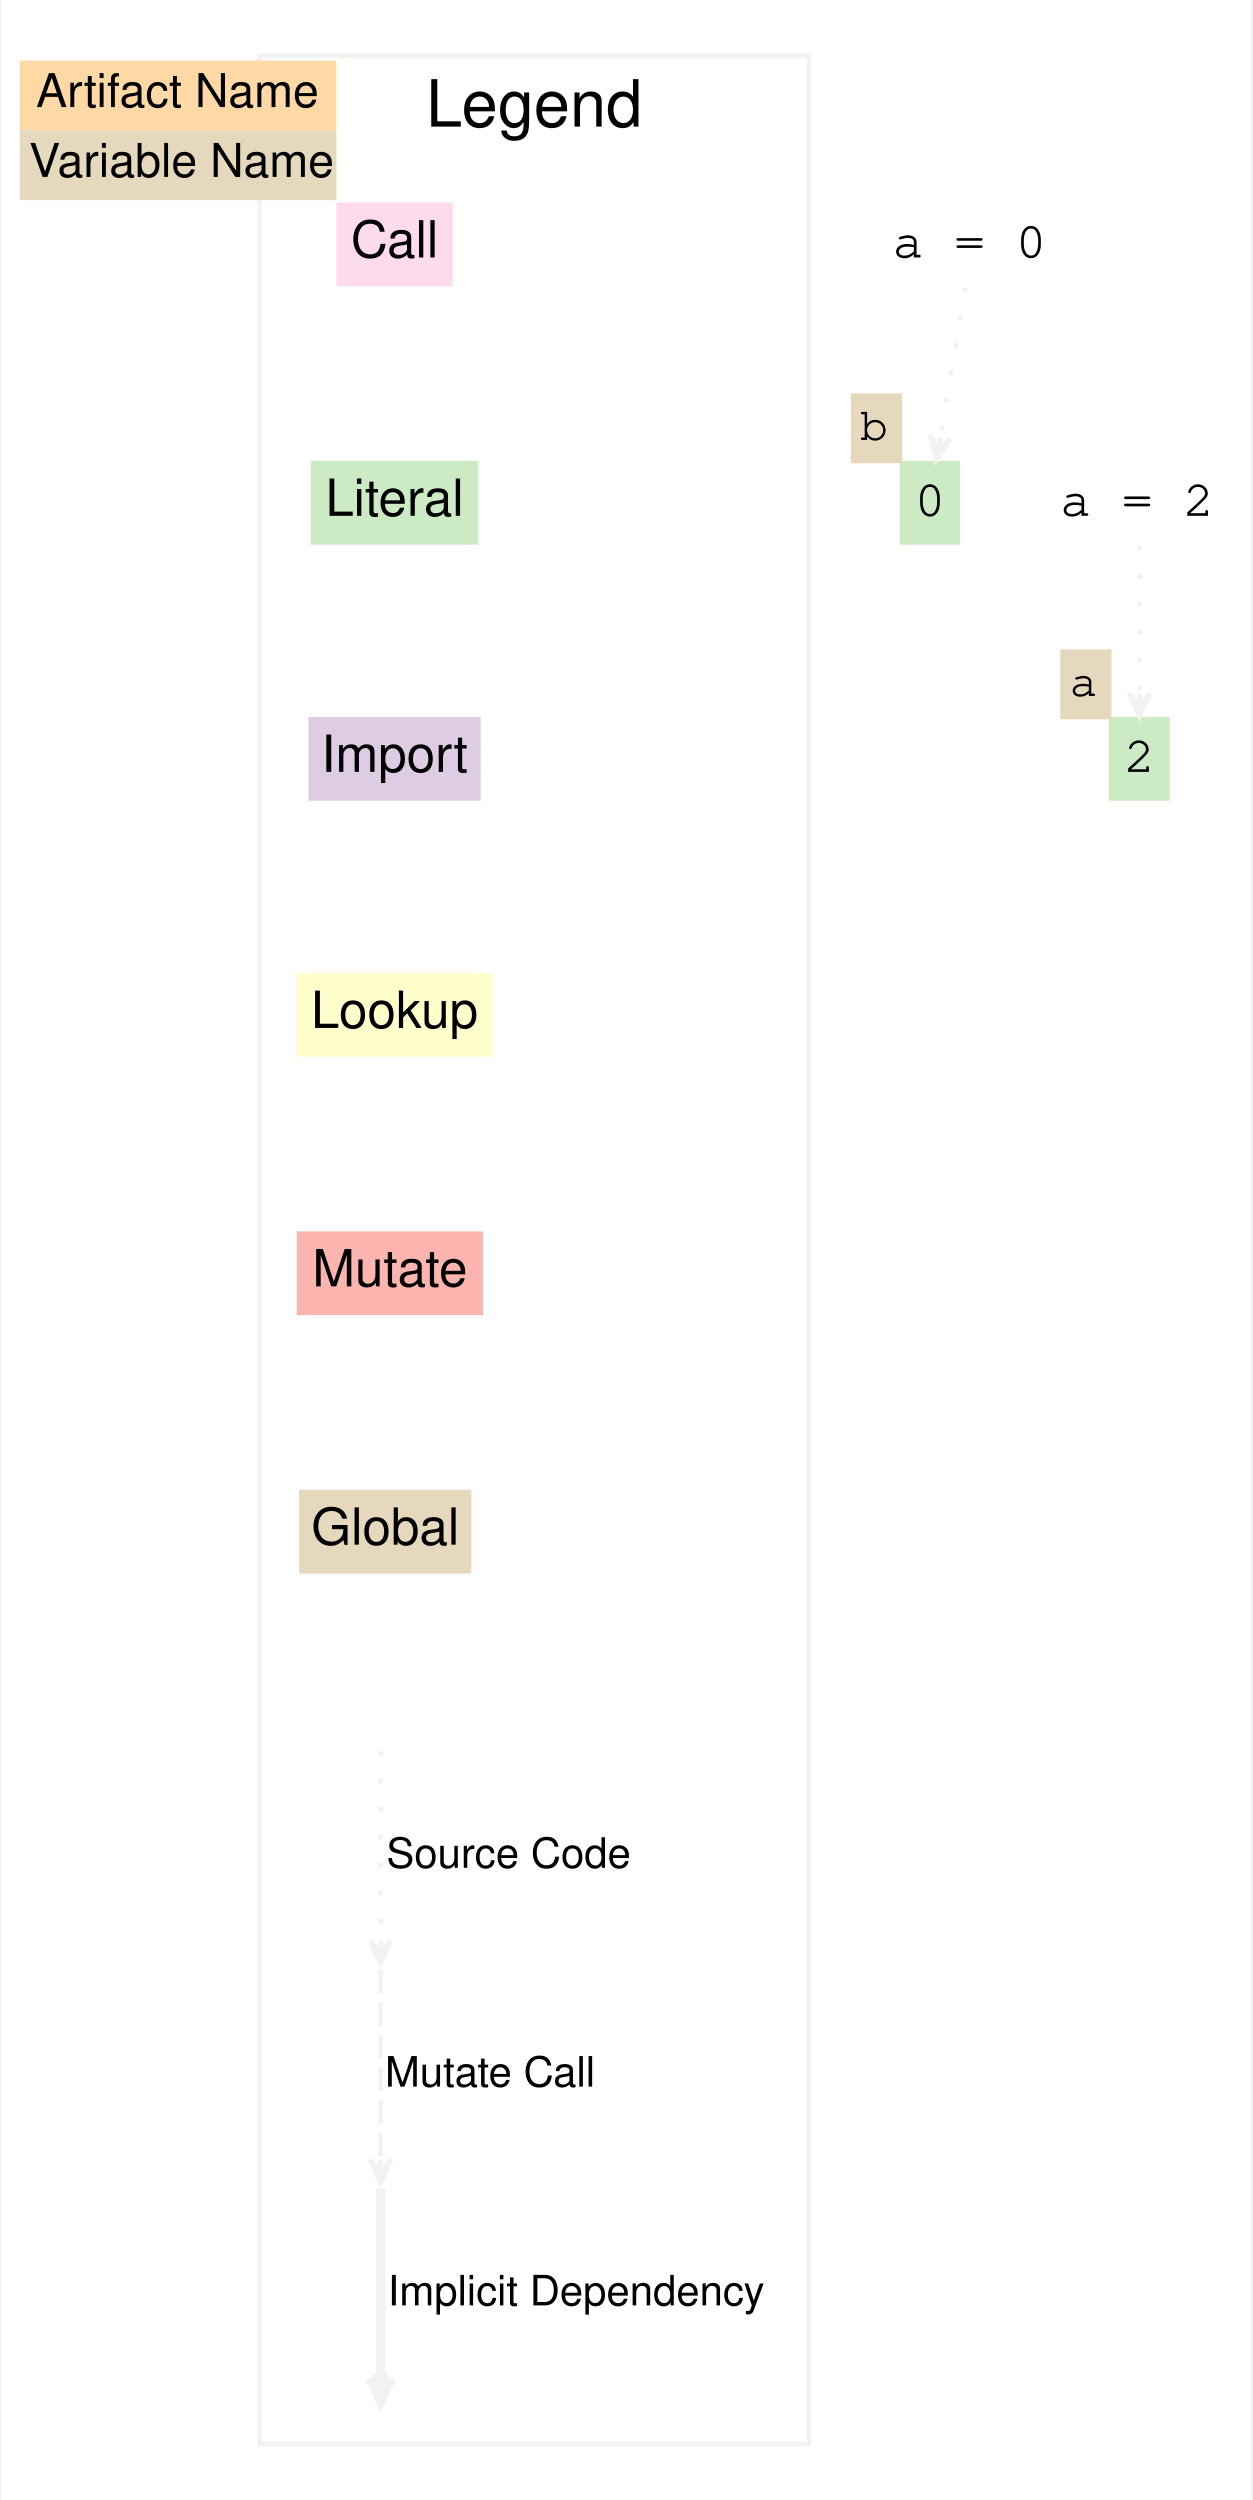
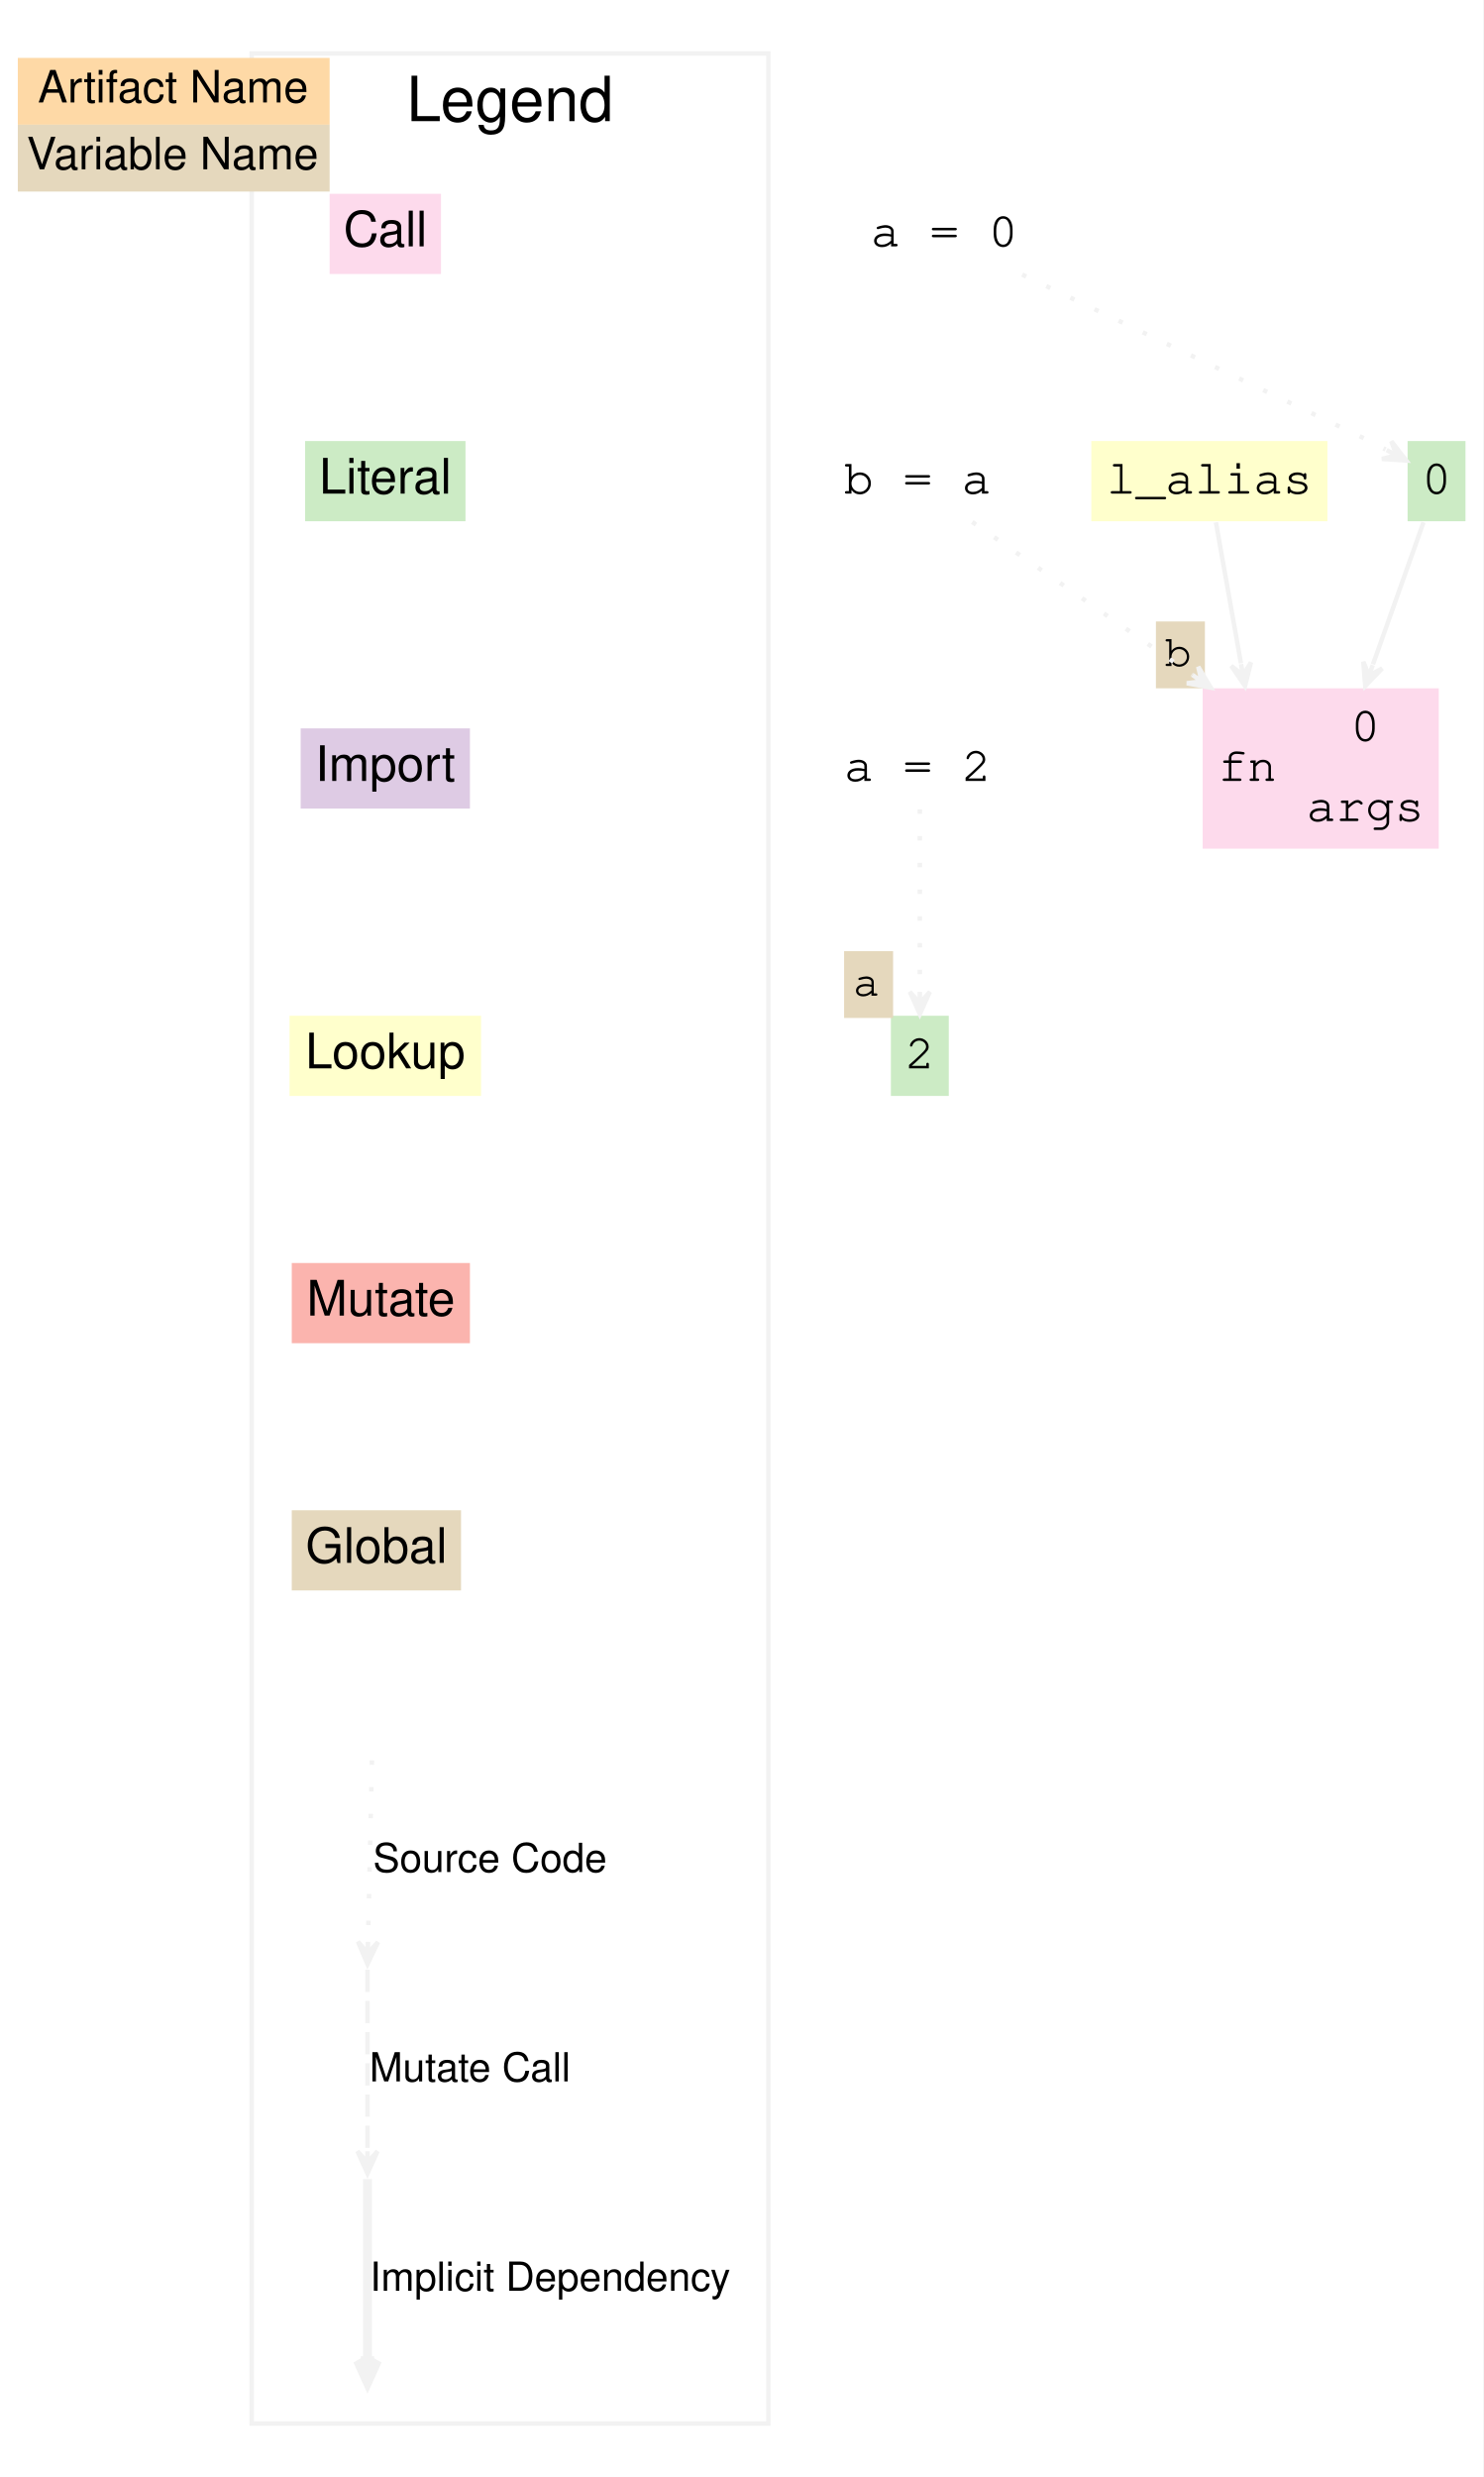
- <svg xmlns="http://www.w3.org/2000/svg" width="269pt" height="537pt" viewBox="0 0 268.5 537">
-   <g class="graph" transform="scale(1) translate(4 533)">
-     <polygon points="-4 4 -4 -533 264.5 -533 264.5 4" fill="#fff" stroke="transparent" />
+ <svg xmlns="http://www.w3.org/2000/svg" width="333pt" height="556pt" viewBox="0 0 333 556">
+   <g class="graph" transform="scale(1) translate(4 552)">
+     <polygon points="-4 4 -4 -552 329 -552 329 4" fill="#fff" stroke="transparent" />
    <g class="cluster">
-       <polygon points="51.5 -8 51.5 -521 169.5 -521 169.5 -8" fill="none" stroke="#f2f2f2" />
-       <text x="110.5" y="-505.8" font-family="Helvetica,sans-Serif" font-size="14" text-anchor="middle">Legend</text>
+       <polygon points="52.5 -8 52.5 -540 168.5 -540 168.5 -8" fill="none" stroke="#f2f2f2" />
+       <text x="110.5" y="-524.8" font-family="Helvetica,sans-Serif" font-size="14" text-anchor="middle">Legend</text>
    </g>
    <g class="node">
-       <polygon points="68 -471.5 68 -489.5 93 -489.5 93 -471.5" fill="#fddaec" stroke="#f2f2f2" stroke-width="0" />
-       <text x="80.5" y="-477.7" fill="#000000" font-family="Helvetica,sans-Serif" font-size="11" text-anchor="middle">Call</text>
-       <polygon points="0 -505 0 -520 68 -520 68 -505" fill="#fed9a6" stroke="transparent" />
-       <text x="3.5" y="-510" fill="#000000" font-family="Helvetica,sans-Serif" font-size="10">Artifact Name</text>
-       <polygon points="0 -490 0 -505 68 -505 68 -490" fill="#e5d8bd" stroke="transparent" />
-       <text x="2" y="-495" fill="#000000" font-family="Helvetica,sans-Serif" font-size="10">Variable Name</text>
-       <polygon points="98.5 -434 62.5 -434 62.5 -416 98.5 -416" fill="#ccebc5" stroke="#f2f2f2" stroke-width="0" />
-       <text x="80.5" y="-422.2" fill="#000000" font-family="Helvetica,sans-Serif" font-size="11" text-anchor="middle">Literal</text>
-       <polygon points="99 -379 62 -379 62 -361 99 -361" fill="#decbe4" stroke="#f2f2f2" stroke-width="0" />
-       <text x="80.5" y="-367.2" fill="#000000" font-family="Helvetica,sans-Serif" font-size="11" text-anchor="middle">Import</text>
-       <polygon points="101.5 -324 59.5 -324 59.5 -306 101.5 -306" fill="#ffc" stroke="#f2f2f2" stroke-width="0" />
-       <text x="80.5" y="-312.2" fill="#000000" font-family="Helvetica,sans-Serif" font-size="11" text-anchor="middle">Lookup</text>
-       <polygon points="59.5 -250.5 59.5 -268.5 99.5 -268.5 99.5 -250.5" fill="#fbb4ae" stroke="#f2f2f2" stroke-width="0" />
-       <text x="79.5" y="-256.7" fill="#000000" font-family="Helvetica,sans-Serif" font-size="11" text-anchor="middle">Mutate</text>
-       <polygon points="97 -213 60 -213 60 -195 97 -195" fill="#e5d8bd" stroke="#f2f2f2" stroke-width="0" />
-       <text x="78.5" y="-201.2" fill="#000000" font-family="Helvetica,sans-Serif" font-size="11" text-anchor="middle">Global</text>
+       <polygon points="70 -490.5 70 -508.5 95 -508.5 95 -490.5" fill="#fddaec" stroke="#f2f2f2" stroke-width="0" />
+       <text x="82.5" y="-496.7" fill="#000000" font-family="Helvetica,sans-Serif" font-size="11" text-anchor="middle">Call</text>
+       <polygon points="0 -524 0 -539 70 -539 70 -524" fill="#fed9a6" stroke="transparent" />
+       <text x="4.5" y="-529" fill="#000000" font-family="Helvetica,sans-Serif" font-size="10">Artifact Name</text>
+       <polygon points="0 -509 0 -524 70 -524 70 -509" fill="#e5d8bd" stroke="transparent" />
+       <text x="2" y="-514" fill="#000000" font-family="Helvetica,sans-Serif" font-size="10">Variable Name</text>
+       <polygon points="100.5 -453 64.5 -453 64.5 -435 100.5 -435" fill="#ccebc5" stroke="#f2f2f2" stroke-width="0" />
+       <text x="82.5" y="-441.2" fill="#000000" font-family="Helvetica,sans-Serif" font-size="11" text-anchor="middle">Literal</text>
+       <polygon points="101.5 -388.5 63.5 -388.5 63.5 -370.5 101.5 -370.5" fill="#decbe4" stroke="#f2f2f2" stroke-width="0" />
+       <text x="82.5" y="-376.7" fill="#000000" font-family="Helvetica,sans-Serif" font-size="11" text-anchor="middle">Import</text>
+       <polygon points="104 -324 61 -324 61 -306 104 -306" fill="#ffc" stroke="#f2f2f2" stroke-width="0" />
+       <text x="82.5" y="-312.2" fill="#000000" font-family="Helvetica,sans-Serif" font-size="11" text-anchor="middle">Lookup</text>
+       <polygon points="61.5 -250.5 61.5 -268.5 101.5 -268.5 101.5 -250.5" fill="#fbb4ae" stroke="#f2f2f2" stroke-width="0" />
+       <text x="81.5" y="-256.7" fill="#000000" font-family="Helvetica,sans-Serif" font-size="11" text-anchor="middle">Mutate</text>
+       <polygon points="99.5 -213 61.5 -213 61.5 -195 99.5 -195" fill="#e5d8bd" stroke="#f2f2f2" stroke-width="0" />
+       <text x="80.5" y="-201.2" fill="#000000" font-family="Helvetica,sans-Serif" font-size="11" text-anchor="middle">Global</text>
    </g>
    <g class="edge">
-       <path d="m77.5-156.87v40.47" fill="none" stroke="#f2f2f2" stroke-dasharray="1,5" />
-       <polygon points="77.5 -111.12 79.75 -116.12 77.5 -113.62 77.5 -116.12 77.5 -116.12 77.5 -116.12 77.5 -113.62 75.25 -116.12 77.5 -111.12" fill="#f2f2f2" stroke="#f2f2f2" />
-       <text x="105" y="-131.8" font-family="Helvetica,sans-Serif" font-size="9" text-anchor="middle">Source Code</text>
-       <path d="m77.5-109.87v40.47" fill="none" stroke="#f2f2f2" stroke-dasharray="5,2" />
-       <polygon points="77.5 -64.12 79.75 -69.12 77.5 -66.62 77.5 -69.12 77.5 -69.12 77.5 -69.12 77.5 -66.62 75.25 -69.12 77.5 -64.12" fill="#f2f2f2" stroke="#f2f2f2" />
-       <text x="101" y="-84.8" font-family="Helvetica,sans-Serif" font-size="9" text-anchor="middle">Mutate Call</text>
-       <path d="m77.5-62.87v40.47" fill="none" stroke="#f2f2f2" stroke-width="2" />
-       <polygon points="77.5 -17.12 79.75 -22.12 78 -19.62 78 -22.12 77.5 -22.12 77 -22.12 77 -19.62 75.25 -22.12 77.5 -17.12" fill="#f2f2f2" stroke="#f2f2f2" stroke-width="2" />
+       <path d="m79.5-156.87c-0.05 2.11-0.63 28.8-0.88 40.47" fill="none" stroke="#f2f2f2" stroke-dasharray="1,5" />
+       <polygon points="78.5 -111.12 80.86 -116.07 78.56 -113.62 78.61 -116.12 78.61 -116.12 78.61 -116.12 78.56 -113.62 76.36 -116.17 78.5 -111.12" fill="#f2f2f2" stroke="#f2f2f2" />
+       <text x="106" y="-131.8" font-family="Helvetica,sans-Serif" font-size="9" text-anchor="middle">Source Code</text>
+       <path d="m78.5-109.87v40.47" fill="none" stroke="#f2f2f2" stroke-dasharray="5,2" />
+       <polygon points="78.5 -64.12 80.75 -69.12 78.5 -66.62 78.5 -69.12 78.5 -69.12 78.5 -69.12 78.5 -66.62 76.25 -69.12 78.5 -64.12" fill="#f2f2f2" stroke="#f2f2f2" />
+       <text x="101.5" y="-84.8" font-family="Helvetica,sans-Serif" font-size="9" text-anchor="middle">Mutate Call</text>
+       <path d="m78.5-62.87v40.47" fill="none" stroke="#f2f2f2" stroke-width="2" />
+       <polygon points="78.5 -17.12 80.75 -22.12 79 -19.62 79 -22.12 78.5 -22.12 78 -22.12 78 -19.62 76.25 -22.12 78.5 -17.12" fill="#f2f2f2" stroke="#f2f2f2" stroke-width="2" />
      <text x="119.5" y="-37.8" font-family="Helvetica,sans-Serif" font-size="9" text-anchor="middle">Implicit Dependency</text>
    </g>
    <g class="node">
-       <polygon points="202 -434 189 -434 189 -416 202 -416" fill="#ccebc5" stroke="#f2f2f2" stroke-width="0" />
-       <text x="195.5" y="-422.2" fill="#000000" font-family="Courier,monospace" font-size="11" text-anchor="middle">0</text>
-       <polygon points="178.5 -433.5 178.5 -448.5 189.5 -448.5 189.5 -433.5" fill="#e5d8bd" stroke="transparent" />
-       <text x="180.5" y="-438.5" fill="#000000" font-family="Courier,monospace" font-size="10">b</text>
-       <polygon points="247 -379 234 -379 234 -361 247 -361" fill="#ccebc5" stroke="#f2f2f2" stroke-width="0" />
-       <text x="240.5" y="-367.2" fill="#000000" font-family="Courier,monospace" font-size="11" text-anchor="middle">2</text>
-       <polygon points="223.5 -378.5 223.5 -393.5 234.5 -393.5 234.5 -378.5" fill="#e5d8bd" stroke="transparent" />
-       <text x="225.5" y="-383.5" fill="#000000" font-family="Courier,monospace" font-size="10">a</text>
-       <polygon points="224.5 -489.5 184.5 -489.5 184.5 -471.5 224.5 -471.5" fill="none" stroke="#000" stroke-width="0" />
-       <text x="187.5" y="-477.7" fill="#000000" font-family="Courier,monospace" font-size="11">a = 0</text>
+       <polygon points="325 -453 312 -453 312 -435 325 -435" fill="#ccebc5" stroke="#f2f2f2" stroke-width="0" />
+       <text x="318.5" y="-441.2" fill="#000000" font-family="Courier,monospace" font-size="11" text-anchor="middle">0</text>
+       <polygon points="266 -361.5 266 -397.5 319 -397.5 319 -361.5" fill="#fddaec" stroke="#f2f2f2" stroke-width="0" />
+       <text x="276" y="-376.7" fill="#000000" font-family="Courier,monospace" font-size="11" text-anchor="middle">fn</text>
+       <polyline points="286 -361.5 286 -397.5" fill="none" stroke="#f2f2f2" stroke-width="0" />
+       <text x="302.5" y="-385.7" fill="#000000" font-family="Courier,monospace" font-size="11" text-anchor="middle">0</text>
+       <polyline points="286 -379.5 319 -379.5" fill="none" stroke="#f2f2f2" stroke-width="0" />
+       <text x="302.5" y="-367.7" fill="#000000" font-family="Courier,monospace" font-size="11" text-anchor="middle">args</text>
+       <polygon points="255.5 -397.5 255.5 -412.5 266.5 -412.5 266.5 -397.5" fill="#e5d8bd" stroke="transparent" />
+       <text x="257.5" y="-402.5" fill="#000000" font-family="Courier,monospace" font-size="10">b</text>
    </g>
    <g class="edge" stroke="#f2f2f2">
-       <path d="m203.09-471.14c-1.43 8.53-3.68 21.89-5.36 31.87" fill="none" stroke-dasharray="1,5" />
-       <polygon points="196.87 -434.13 199.92 -438.68 197.28 -436.59 197.7 -439.06 197.7 -439.06 197.7 -439.06 197.28 -436.59 195.48 -439.43 196.87 -434.13" fill="#f2f2f2" />
+       <path d="m315.57-434.75c-3.32 9.34-8.62 24.24-11.34 31.88" fill="none" />
+       <polygon points="302.5 -398 306.3 -401.96 303.34 -400.36 304.18 -402.71 304.18 -402.71 304.18 -402.71 303.34 -400.36 302.06 -403.46 302.5 -398" fill="#f2f2f2" />
    </g>
    <g class="node">
-       <polygon points="260.5 -434 220.5 -434 220.5 -416 260.5 -416" fill="none" stroke="#000" stroke-width="0" />
-       <text x="223.5" y="-422.2" fill="#000000" font-family="Courier,monospace" font-size="11">a = 2</text>
+       <polygon points="294 -453 241 -453 241 -435 294 -435" fill="#ffc" stroke="#f2f2f2" stroke-width="0" />
+       <text x="267.5" y="-441.2" fill="#000000" font-family="Courier,monospace" font-size="11" text-anchor="middle">l_alias</text>
    </g>
    <g class="edge" stroke="#f2f2f2">
-       <path d="m240.5-415.72v31.58" fill="none" stroke-dasharray="1,5" />
-       <polygon points="240.5 -379.05 242.75 -384.05 240.5 -381.55 240.5 -384.05 240.5 -384.05 240.5 -384.05 240.5 -381.55 238.25 -384.05 240.5 -379.05" fill="#f2f2f2" />
+       <path d="m268.97-434.75c1.64 9.24 4.25 23.92 5.62 31.63" fill="none" />
+       <polygon points="275.5 -398 276.84 -403.32 275.06 -400.46 274.62 -402.92 274.62 -402.92 274.62 -402.92 275.06 -400.46 272.41 -402.53 275.5 -398" fill="#f2f2f2" />
+     </g>
+     <g class="node">
+       <polygon points="209 -324 196 -324 196 -306 209 -306" fill="#ccebc5" stroke="#f2f2f2" stroke-width="0" />
+       <text x="202.5" y="-312.2" fill="#000000" font-family="Courier,monospace" font-size="11" text-anchor="middle">2</text>
+       <polygon points="185.5 -323.5 185.5 -338.5 196.5 -338.5 196.5 -323.5" fill="#e5d8bd" stroke="transparent" />
+       <text x="187.5" y="-328.5" fill="#000000" font-family="Courier,monospace" font-size="10">a</text>
+       <text x="191.5" y="-496.7" fill="#000000" font-family="Courier,monospace" font-size="11">a = 0</text>
+     </g>
+     <g class="edge" stroke="#f2f2f2">
+       <path d="m225.48-490.37c27.33 13.09 78.02 37.37 78.02 37.37s1.49 0.8 3.54 1.89" fill="none" stroke-dasharray="1,5" />
+       <polygon points="311.7 -448.63 308.35 -452.96 309.5 -449.8 307.29 -450.98 307.29 -450.98 307.29 -450.98 309.5 -449.8 306.23 -448.99 311.7 -448.63" fill="#f2f2f2" />
+     </g>
+     <g class="node">
+       <text x="185.5" y="-441.2" fill="#000000" font-family="Courier,monospace" font-size="11">b = a</text>
+     </g>
+     <g class="edge" stroke="#f2f2f2">
+       <path d="m214.27-434.83c12.47 8.66 32.64 22.67 49.38 34.3" fill="none" stroke-dasharray="1,5" />
+       <polygon points="267.83 -397.64 265 -402.34 265.77 -399.06 263.72 -400.49 263.72 -400.49 263.72 -400.49 265.77 -399.06 262.44 -398.64 267.83 -397.64" fill="#f2f2f2" />
+     </g>
+     <g class="node">
+       <text x="185.5" y="-376.7" fill="#000000" font-family="Courier,monospace" font-size="11">a = 2</text>
+     </g>
+     <g class="edge" stroke="#f2f2f2">
+       <path d="m202.5-370.33v40.68" fill="none" stroke-dasharray="1,5" />
+       <polygon points="202.5 -324.37 204.75 -329.37 202.5 -326.87 202.5 -329.37 202.5 -329.37 202.5 -329.37 202.5 -326.87 200.25 -329.37 202.5 -324.37" fill="#f2f2f2" />
    </g>
  </g>
</svg>
